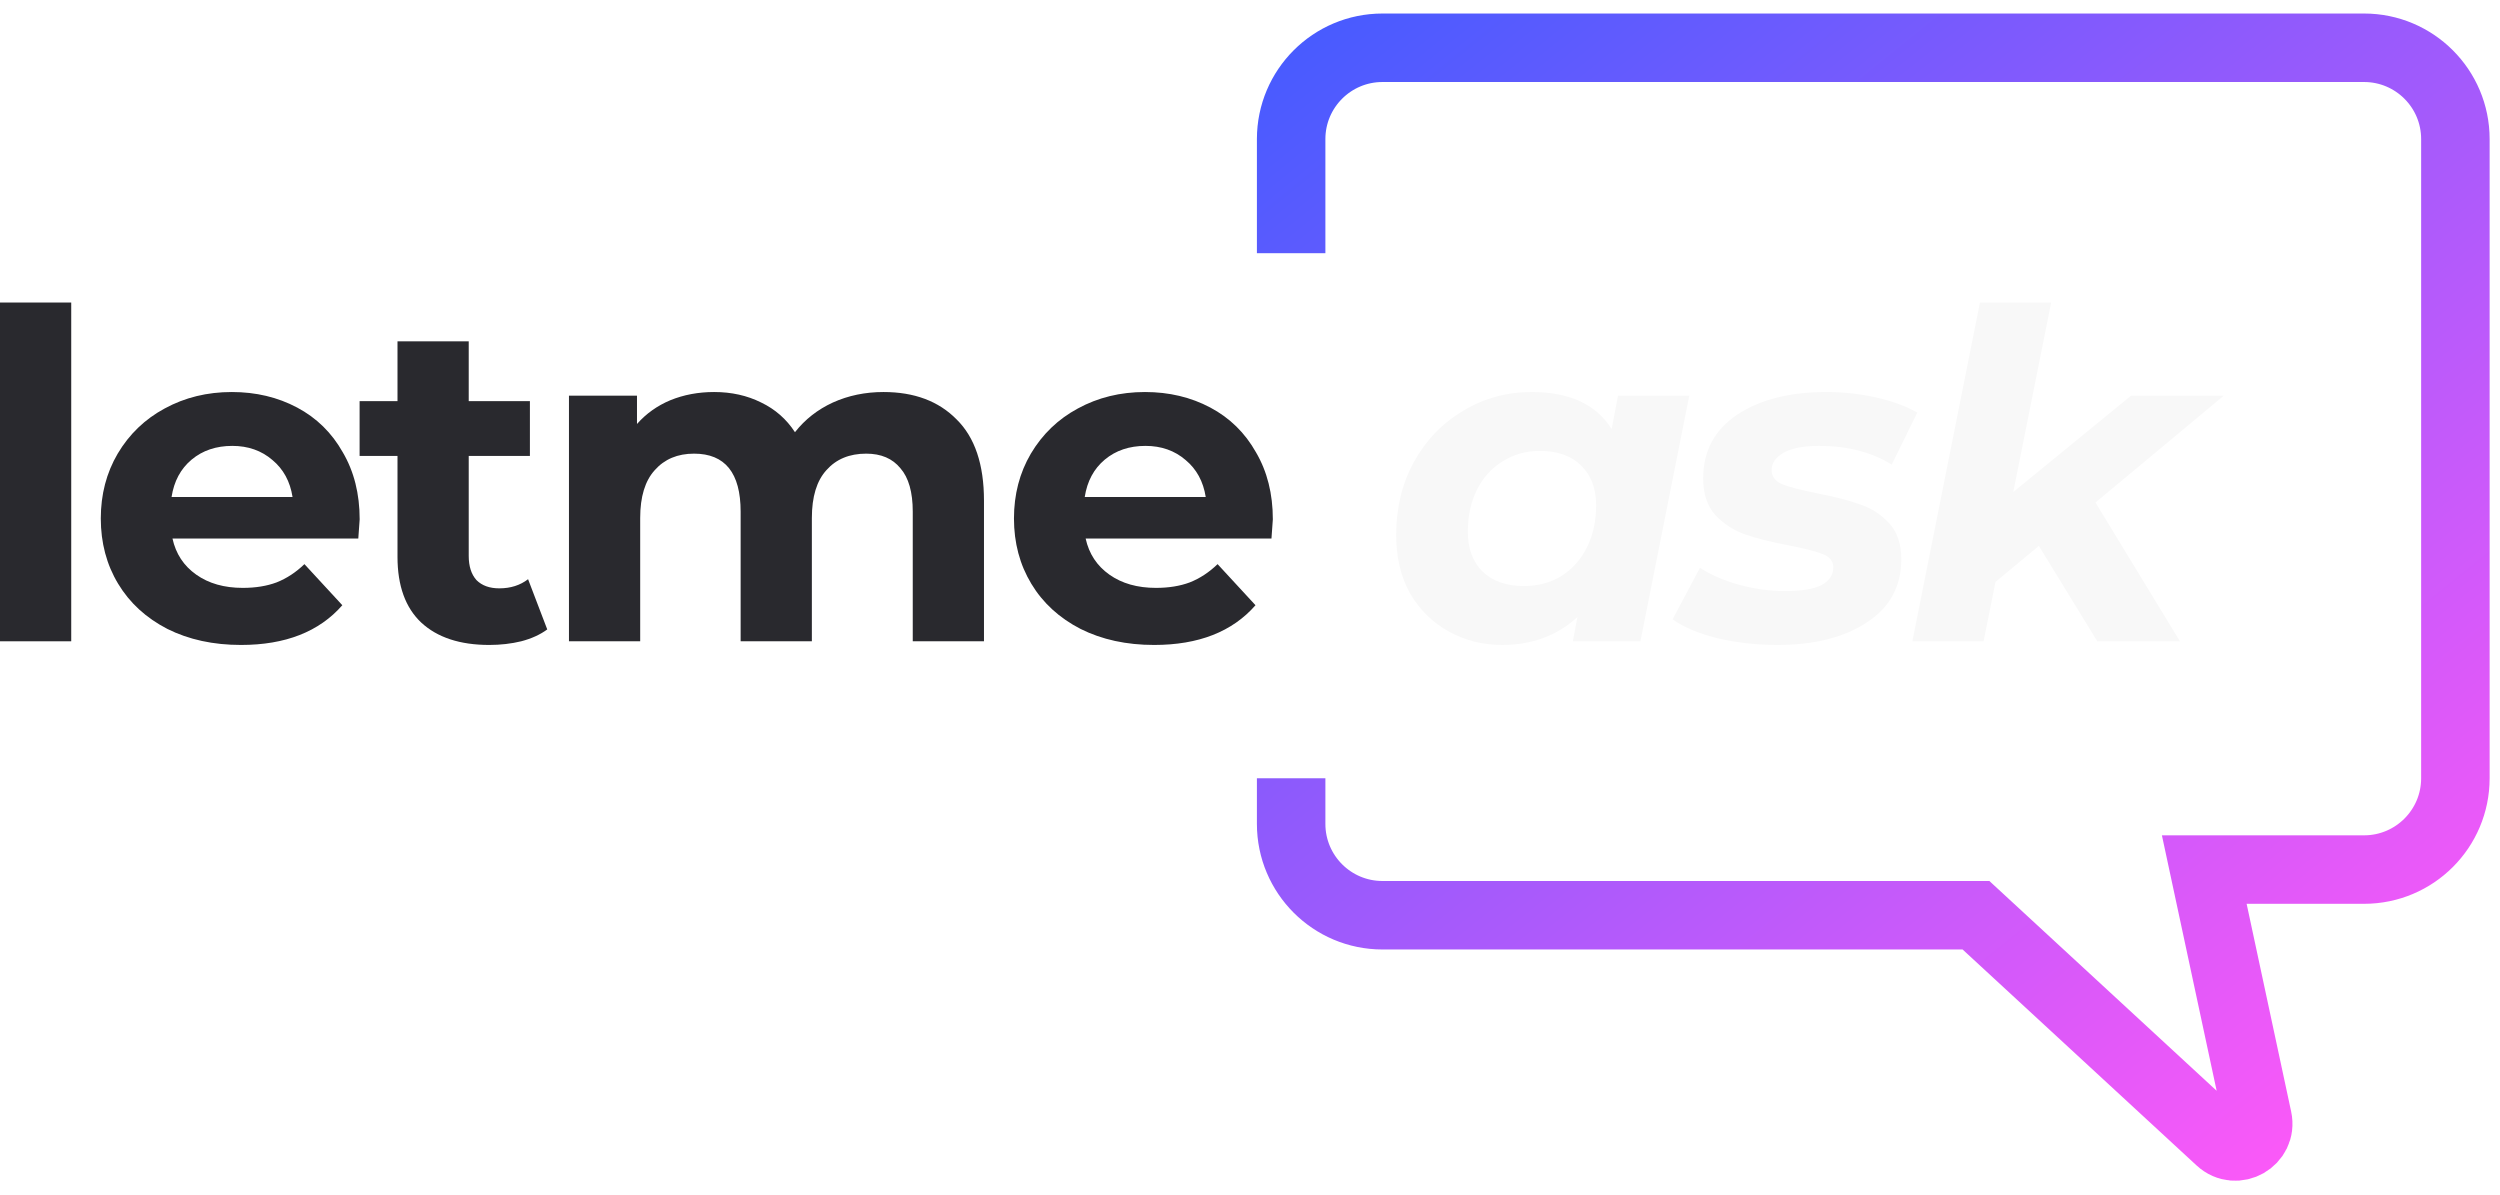
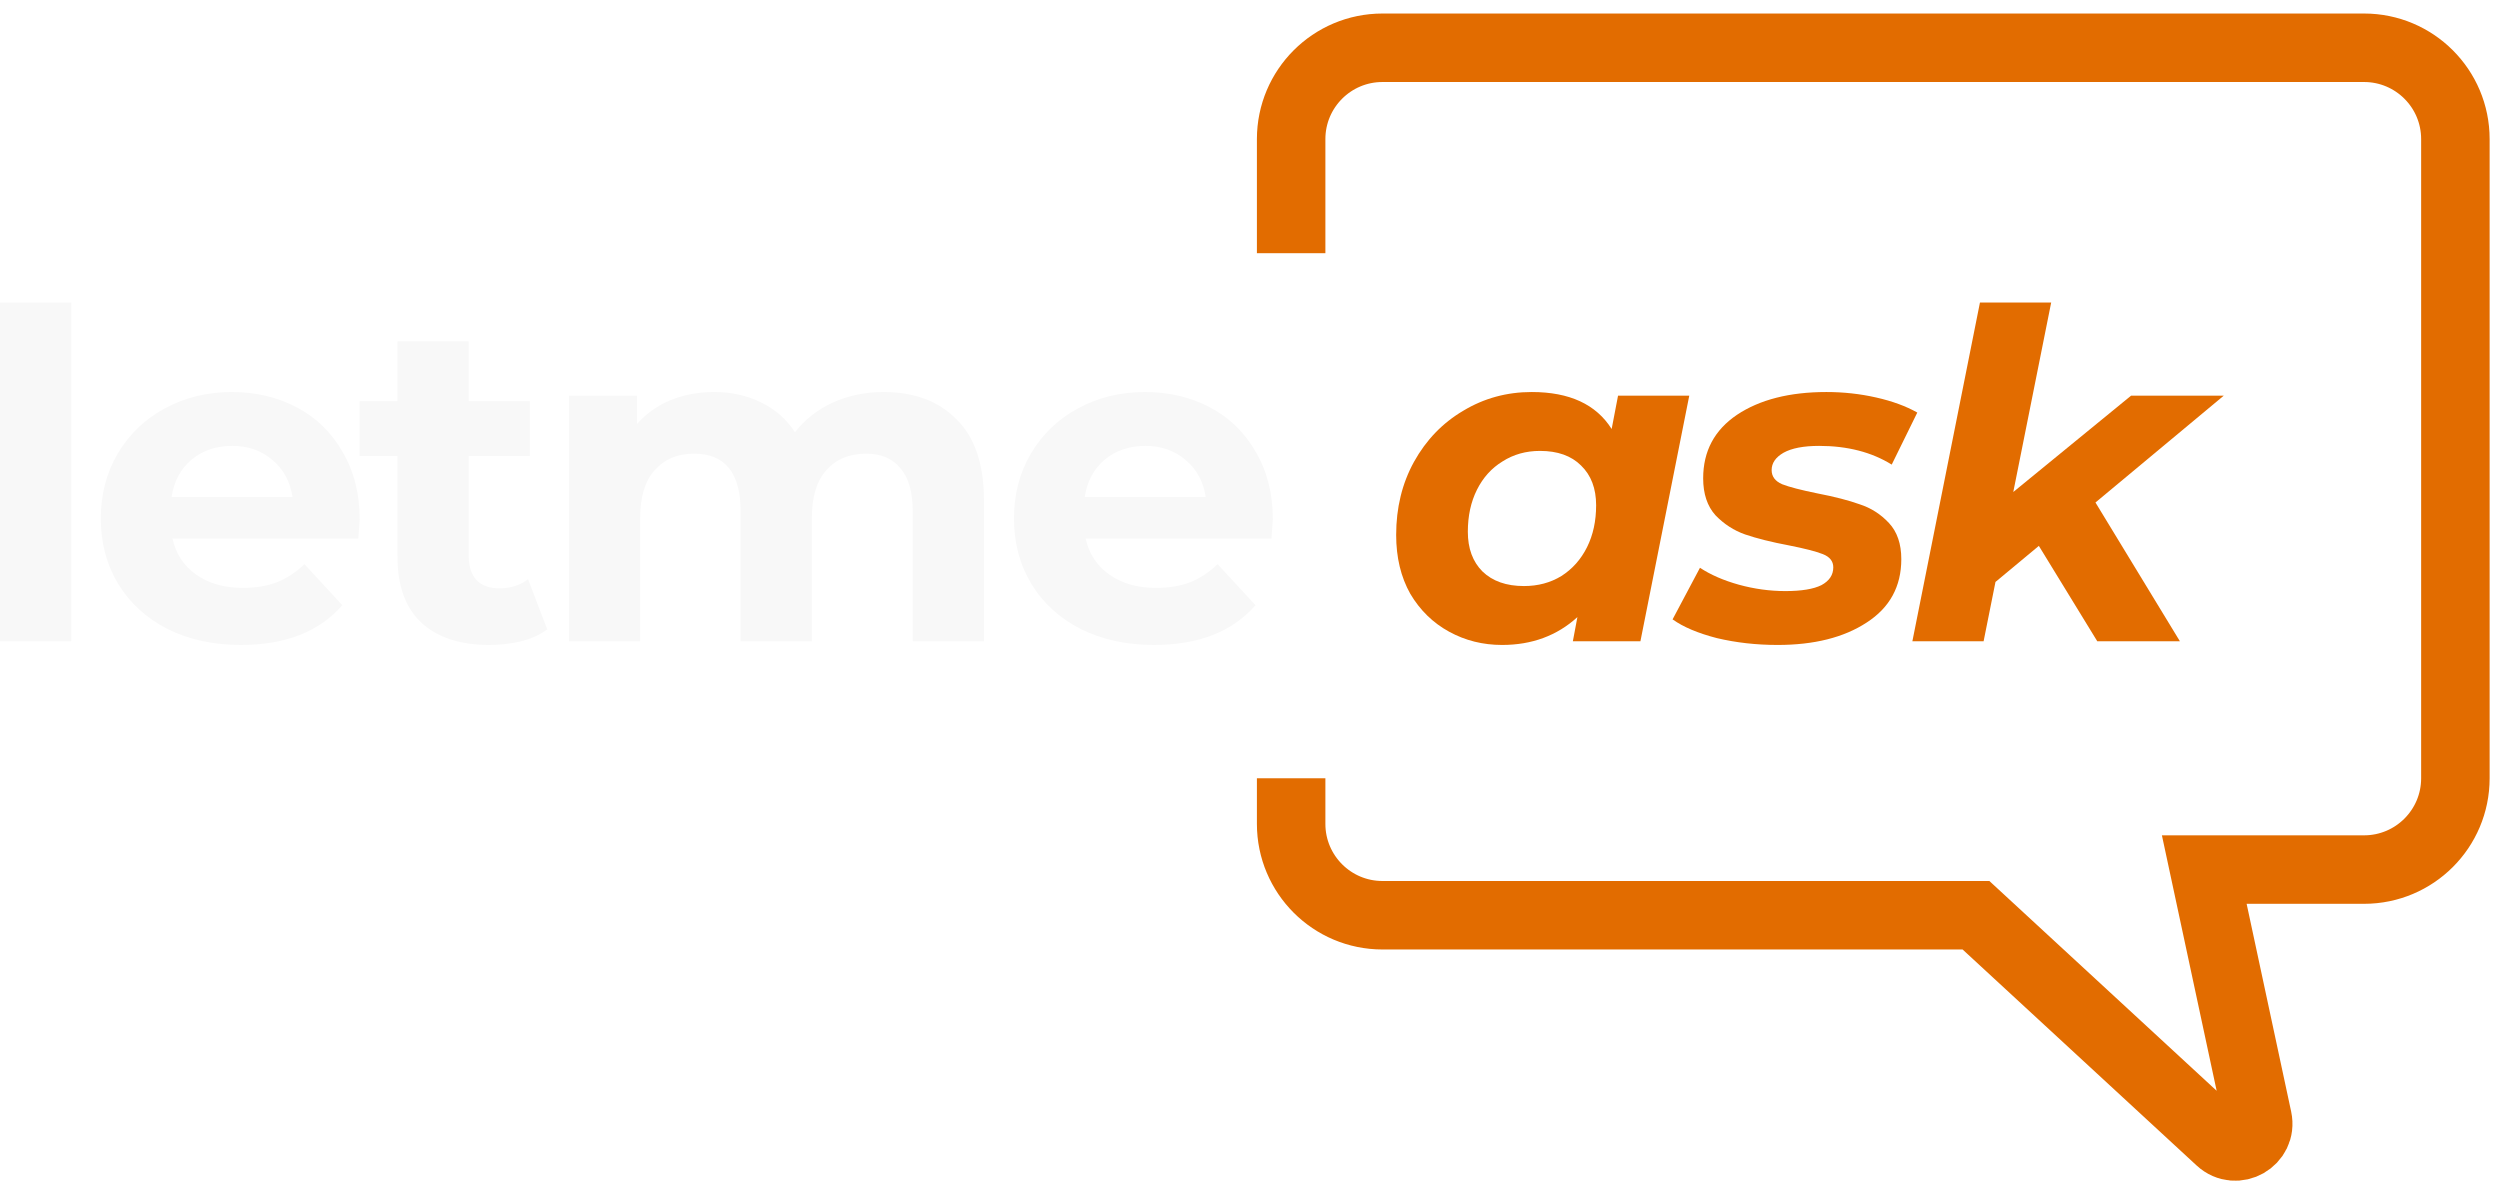
<svg xmlns="http://www.w3.org/2000/svg" width="157" height="75" viewBox="0 0 157 75" fill="none">
-   <path d="M0 18.999H4.473V40.273H0V18.999Z" fill="#29292E" />
-   <path d="M22.587 32.618C22.587 32.675 22.558 33.077 22.501 33.822H10.832C11.042 34.778 11.539 35.533 12.323 36.087C13.106 36.642 14.081 36.919 15.247 36.919C16.05 36.919 16.757 36.804 17.369 36.575C18 36.326 18.583 35.944 19.118 35.428L21.498 38.008C20.045 39.671 17.923 40.503 15.133 40.503C13.393 40.503 11.854 40.168 10.516 39.499C9.178 38.811 8.146 37.865 7.42 36.661C6.693 35.457 6.33 34.09 6.33 32.561C6.33 31.051 6.684 29.694 7.391 28.489C8.117 27.266 9.102 26.32 10.344 25.651C11.606 24.963 13.011 24.619 14.559 24.619C16.069 24.619 17.436 24.944 18.659 25.593C19.883 26.243 20.838 27.18 21.526 28.403C22.234 29.608 22.587 31.012 22.587 32.618ZM14.588 28.002C13.575 28.002 12.724 28.289 12.036 28.862C11.348 29.436 10.927 30.219 10.774 31.213H18.372C18.22 30.238 17.799 29.464 17.111 28.891C16.423 28.298 15.582 28.002 14.588 28.002Z" fill="#29292E" />
-   <path d="M34.367 39.528C33.928 39.853 33.383 40.102 32.733 40.273C32.102 40.426 31.433 40.503 30.726 40.503C28.891 40.503 27.467 40.035 26.454 39.098C25.46 38.161 24.963 36.785 24.963 34.969V28.633H22.583V25.192H24.963V21.436H29.436V25.192H33.278V28.633H29.436V34.912C29.436 35.562 29.598 36.068 29.923 36.431C30.267 36.776 30.745 36.948 31.357 36.948C32.064 36.948 32.666 36.756 33.163 36.374L34.367 39.528Z" fill="#29292E" />
-   <path d="M55.486 24.619C57.417 24.619 58.946 25.192 60.074 26.339C61.221 27.467 61.794 29.168 61.794 31.443V40.273H57.321V32.131C57.321 30.907 57.063 29.999 56.547 29.407C56.05 28.795 55.333 28.489 54.397 28.489C53.345 28.489 52.514 28.833 51.902 29.522C51.291 30.191 50.985 31.194 50.985 32.532V40.273H46.512V32.131C46.512 29.703 45.537 28.489 43.587 28.489C42.555 28.489 41.733 28.833 41.122 29.522C40.51 30.191 40.204 31.194 40.204 32.532V40.273H35.731V24.848H40.003V26.626C40.577 25.976 41.275 25.479 42.096 25.135C42.938 24.791 43.855 24.619 44.849 24.619C45.938 24.619 46.923 24.838 47.802 25.278C48.681 25.699 49.389 26.32 49.924 27.142C50.555 26.339 51.348 25.718 52.304 25.278C53.279 24.838 54.339 24.619 55.486 24.619Z" fill="#29292E" />
-   <path d="M79.934 32.618C79.934 32.675 79.906 33.077 79.848 33.822H68.179C68.389 34.778 68.886 35.533 69.67 36.087C70.454 36.642 71.428 36.919 72.594 36.919C73.397 36.919 74.104 36.804 74.716 36.575C75.347 36.326 75.93 35.944 76.465 35.428L78.845 38.008C77.392 39.671 75.27 40.503 72.48 40.503C70.74 40.503 69.201 40.168 67.864 39.499C66.525 38.811 65.493 37.865 64.767 36.661C64.041 35.457 63.677 34.09 63.677 32.561C63.677 31.051 64.031 29.694 64.738 28.489C65.465 27.266 66.449 26.32 67.692 25.651C68.953 24.963 70.358 24.619 71.906 24.619C73.416 24.619 74.783 24.944 76.006 25.593C77.23 26.243 78.185 27.18 78.874 28.403C79.581 29.608 79.934 31.012 79.934 32.618ZM71.935 28.002C70.922 28.002 70.071 28.289 69.383 28.862C68.695 29.436 68.275 30.219 68.121 31.213H75.72C75.567 30.238 75.146 29.464 74.458 28.891C73.77 28.298 72.929 28.002 71.935 28.002Z" fill="#29292E" />
-   <path d="M106.086 24.848L103.018 40.273H98.775L99.061 38.754C97.781 39.92 96.204 40.503 94.331 40.503C93.126 40.503 92.018 40.226 91.005 39.671C89.992 39.117 89.179 38.324 88.567 37.292C87.975 36.24 87.679 35.007 87.679 33.593C87.679 31.892 88.051 30.363 88.797 29.006C89.561 27.629 90.594 26.559 91.894 25.794C93.193 25.011 94.627 24.619 96.194 24.619C98.564 24.619 100.237 25.393 101.212 26.941L101.613 24.848H106.086ZM95.707 36.804C96.586 36.804 97.37 36.594 98.058 36.173C98.746 35.734 99.281 35.132 99.664 34.367C100.046 33.602 100.237 32.723 100.237 31.729C100.237 30.678 99.922 29.846 99.291 29.235C98.679 28.623 97.819 28.317 96.71 28.317C95.831 28.317 95.047 28.537 94.359 28.977C93.671 29.397 93.136 29.99 92.754 30.754C92.371 31.519 92.18 32.398 92.18 33.392C92.18 34.444 92.486 35.275 93.098 35.887C93.728 36.498 94.598 36.804 95.707 36.804Z" fill="#F8F8F8" />
-   <path d="M111.632 40.503C110.294 40.503 109.023 40.359 107.819 40.073C106.634 39.767 105.707 39.375 105.038 38.897L106.758 35.657C107.427 36.097 108.239 36.451 109.195 36.718C110.17 36.986 111.145 37.12 112.119 37.12C113.133 37.12 113.888 36.995 114.385 36.747C114.882 36.479 115.13 36.106 115.13 35.629C115.13 35.246 114.91 34.969 114.471 34.797C114.031 34.625 113.324 34.444 112.349 34.252C111.24 34.042 110.323 33.813 109.596 33.564C108.889 33.316 108.268 32.914 107.733 32.36C107.217 31.787 106.959 31.012 106.959 30.038C106.959 28.336 107.666 27.008 109.08 26.052C110.514 25.096 112.387 24.619 114.7 24.619C115.77 24.619 116.812 24.733 117.825 24.963C118.838 25.192 119.698 25.508 120.406 25.909L118.8 29.177C117.538 28.394 116.019 28.002 114.241 28.002C113.266 28.002 112.521 28.145 112.005 28.432C111.508 28.719 111.259 29.082 111.259 29.522C111.259 29.923 111.479 30.219 111.919 30.41C112.358 30.582 113.094 30.774 114.127 30.984C115.216 31.194 116.105 31.424 116.793 31.672C117.5 31.901 118.112 32.293 118.628 32.847C119.144 33.402 119.402 34.157 119.402 35.113C119.402 36.833 118.676 38.161 117.223 39.098C115.79 40.035 113.926 40.503 111.632 40.503Z" fill="#F8F8F8" />
-   <path d="M131.595 31.557L136.899 40.273H131.71L128.04 34.281L125.316 36.546L124.57 40.273H120.097L124.341 18.999H128.814L126.434 30.898L133.831 24.848H139.652L131.595 31.557Z" fill="#F8F8F8" />
-   <path d="M81.084 15.902V8.734C81.084 5.567 83.652 3 86.819 3H148.463C151.63 3 154.198 5.567 154.198 8.734V48.875C154.198 52.042 151.63 54.609 148.463 54.609H138.428L141.782 70.26C142.075 71.628 140.436 72.563 139.408 71.614L124.092 57.477H86.819C83.652 57.477 81.084 54.909 81.084 51.742V48.875" stroke="url(#paint0_linear)" stroke-width="4.301" />
-   <defs>
-     <linearGradient id="paint0_linear" x1="81.084" y1="3" x2="141.295" y2="77.547" gradientUnits="userSpaceOnUse">
-       <stop stop-color="#485BFF" />
-       <stop offset="1" stop-color="#FF59F8" />
-     </linearGradient>
-   </defs>
+   <path d="M0 18.999H4.473V40.273H0V18.999Z" fill="#F8F8F8" />
+   <path d="M22.587 32.618C22.587 32.675 22.558 33.077 22.501 33.822H10.832C11.042 34.778 11.539 35.533 12.323 36.087C13.106 36.642 14.081 36.919 15.247 36.919C16.05 36.919 16.757 36.804 17.369 36.575C18 36.326 18.583 35.944 19.118 35.428L21.498 38.008C20.045 39.671 17.923 40.503 15.133 40.503C13.393 40.503 11.854 40.168 10.516 39.499C9.178 38.811 8.146 37.865 7.42 36.661C6.693 35.457 6.33 34.09 6.33 32.561C6.33 31.051 6.684 29.694 7.391 28.489C8.117 27.266 9.102 26.32 10.344 25.651C11.606 24.963 13.011 24.619 14.559 24.619C16.069 24.619 17.436 24.944 18.659 25.593C19.883 26.243 20.838 27.18 21.526 28.403C22.234 29.608 22.587 31.012 22.587 32.618ZM14.588 28.002C13.575 28.002 12.724 28.289 12.036 28.862C11.348 29.436 10.927 30.219 10.774 31.213H18.372C18.22 30.238 17.799 29.464 17.111 28.891C16.423 28.298 15.582 28.002 14.588 28.002Z" fill="#F8F8F8" />
+   <path d="M34.367 39.528C33.928 39.853 33.383 40.102 32.733 40.273C32.102 40.426 31.433 40.503 30.726 40.503C28.891 40.503 27.467 40.035 26.454 39.098C25.46 38.161 24.963 36.785 24.963 34.969V28.633H22.583V25.192H24.963V21.436H29.436V25.192H33.278V28.633H29.436V34.912C29.436 35.562 29.598 36.068 29.923 36.431C30.267 36.776 30.745 36.948 31.357 36.948C32.064 36.948 32.666 36.756 33.163 36.374L34.367 39.528Z" fill="#F8F8F8" />
+   <path d="M55.486 24.619C57.417 24.619 58.946 25.192 60.074 26.339C61.221 27.467 61.794 29.168 61.794 31.443V40.273H57.321V32.131C57.321 30.907 57.063 29.999 56.547 29.407C56.05 28.795 55.333 28.489 54.397 28.489C53.345 28.489 52.514 28.833 51.902 29.522C51.291 30.191 50.985 31.194 50.985 32.532V40.273H46.512V32.131C46.512 29.703 45.537 28.489 43.587 28.489C42.555 28.489 41.733 28.833 41.122 29.522C40.51 30.191 40.204 31.194 40.204 32.532V40.273H35.731V24.848H40.003V26.626C40.577 25.976 41.275 25.479 42.096 25.135C42.938 24.791 43.855 24.619 44.849 24.619C45.938 24.619 46.923 24.838 47.802 25.278C48.681 25.699 49.389 26.32 49.924 27.142C50.555 26.339 51.348 25.718 52.304 25.278C53.279 24.838 54.339 24.619 55.486 24.619Z" fill="#F8F8F8" />
+   <path d="M79.934 32.618C79.934 32.675 79.906 33.077 79.848 33.822H68.179C68.389 34.778 68.886 35.533 69.67 36.087C70.454 36.642 71.428 36.919 72.594 36.919C73.397 36.919 74.104 36.804 74.716 36.575C75.347 36.326 75.93 35.944 76.465 35.428L78.845 38.008C77.392 39.671 75.27 40.503 72.48 40.503C70.74 40.503 69.201 40.168 67.864 39.499C66.525 38.811 65.493 37.865 64.767 36.661C64.041 35.457 63.677 34.09 63.677 32.561C63.677 31.051 64.031 29.694 64.738 28.489C65.465 27.266 66.449 26.32 67.692 25.651C68.953 24.963 70.358 24.619 71.906 24.619C73.416 24.619 74.783 24.944 76.006 25.593C77.23 26.243 78.185 27.18 78.874 28.403C79.581 29.608 79.934 31.012 79.934 32.618ZM71.935 28.002C70.922 28.002 70.071 28.289 69.383 28.862C68.695 29.436 68.275 30.219 68.121 31.213H75.72C75.567 30.238 75.146 29.464 74.458 28.891C73.77 28.298 72.929 28.002 71.935 28.002Z" fill="#F8F8F8" />
+   <path d="M106.086 24.848L103.018 40.273H98.775L99.061 38.754C97.781 39.92 96.204 40.503 94.331 40.503C93.126 40.503 92.018 40.226 91.005 39.671C89.992 39.117 89.179 38.324 88.567 37.292C87.975 36.24 87.679 35.007 87.679 33.593C87.679 31.892 88.051 30.363 88.797 29.006C89.561 27.629 90.594 26.559 91.894 25.794C93.193 25.011 94.627 24.619 96.194 24.619C98.564 24.619 100.237 25.393 101.212 26.941L101.613 24.848H106.086ZM95.707 36.804C96.586 36.804 97.37 36.594 98.058 36.173C98.746 35.734 99.281 35.132 99.664 34.367C100.046 33.602 100.237 32.723 100.237 31.729C100.237 30.678 99.922 29.846 99.291 29.235C98.679 28.623 97.819 28.317 96.71 28.317C95.831 28.317 95.047 28.537 94.359 28.977C93.671 29.397 93.136 29.99 92.754 30.754C92.371 31.519 92.18 32.398 92.18 33.392C92.18 34.444 92.486 35.275 93.098 35.887C93.728 36.498 94.598 36.804 95.707 36.804Z" fill="#E26C00" />
+   <path d="M111.632 40.503C110.294 40.503 109.023 40.359 107.819 40.073C106.634 39.767 105.707 39.375 105.038 38.897L106.758 35.657C107.427 36.097 108.239 36.451 109.195 36.718C110.17 36.986 111.145 37.12 112.119 37.12C113.133 37.12 113.888 36.995 114.385 36.747C114.882 36.479 115.13 36.106 115.13 35.629C115.13 35.246 114.91 34.969 114.471 34.797C114.031 34.625 113.324 34.444 112.349 34.252C111.24 34.042 110.323 33.813 109.596 33.564C108.889 33.316 108.268 32.914 107.733 32.36C107.217 31.787 106.959 31.012 106.959 30.038C106.959 28.336 107.666 27.008 109.08 26.052C110.514 25.096 112.387 24.619 114.7 24.619C115.77 24.619 116.812 24.733 117.825 24.963C118.838 25.192 119.698 25.508 120.406 25.909L118.8 29.177C117.538 28.394 116.019 28.002 114.241 28.002C113.266 28.002 112.521 28.145 112.005 28.432C111.508 28.719 111.259 29.082 111.259 29.522C111.259 29.923 111.479 30.219 111.919 30.41C112.358 30.582 113.094 30.774 114.127 30.984C115.216 31.194 116.105 31.424 116.793 31.672C117.5 31.901 118.112 32.293 118.628 32.847C119.144 33.402 119.402 34.157 119.402 35.113C119.402 36.833 118.676 38.161 117.223 39.098C115.79 40.035 113.926 40.503 111.632 40.503Z" fill="#E26C00" />
+   <path d="M131.595 31.557L136.899 40.273H131.71L128.04 34.281L125.316 36.546L124.57 40.273H120.097L124.341 18.999H128.814L126.434 30.898L133.831 24.848H139.652L131.595 31.557Z" fill="#E26C00" />
+   <path d="M81.084 15.902V8.734C81.084 5.567 83.652 3 86.819 3H148.463C151.63 3 154.198 5.567 154.198 8.734V48.875C154.198 52.042 151.63 54.609 148.463 54.609H138.428L141.782 70.26C142.075 71.628 140.436 72.563 139.408 71.614L124.092 57.477H86.819C83.652 57.477 81.084 54.909 81.084 51.742V48.875" stroke="#E26C00" stroke-width="4.301" />
</svg>
